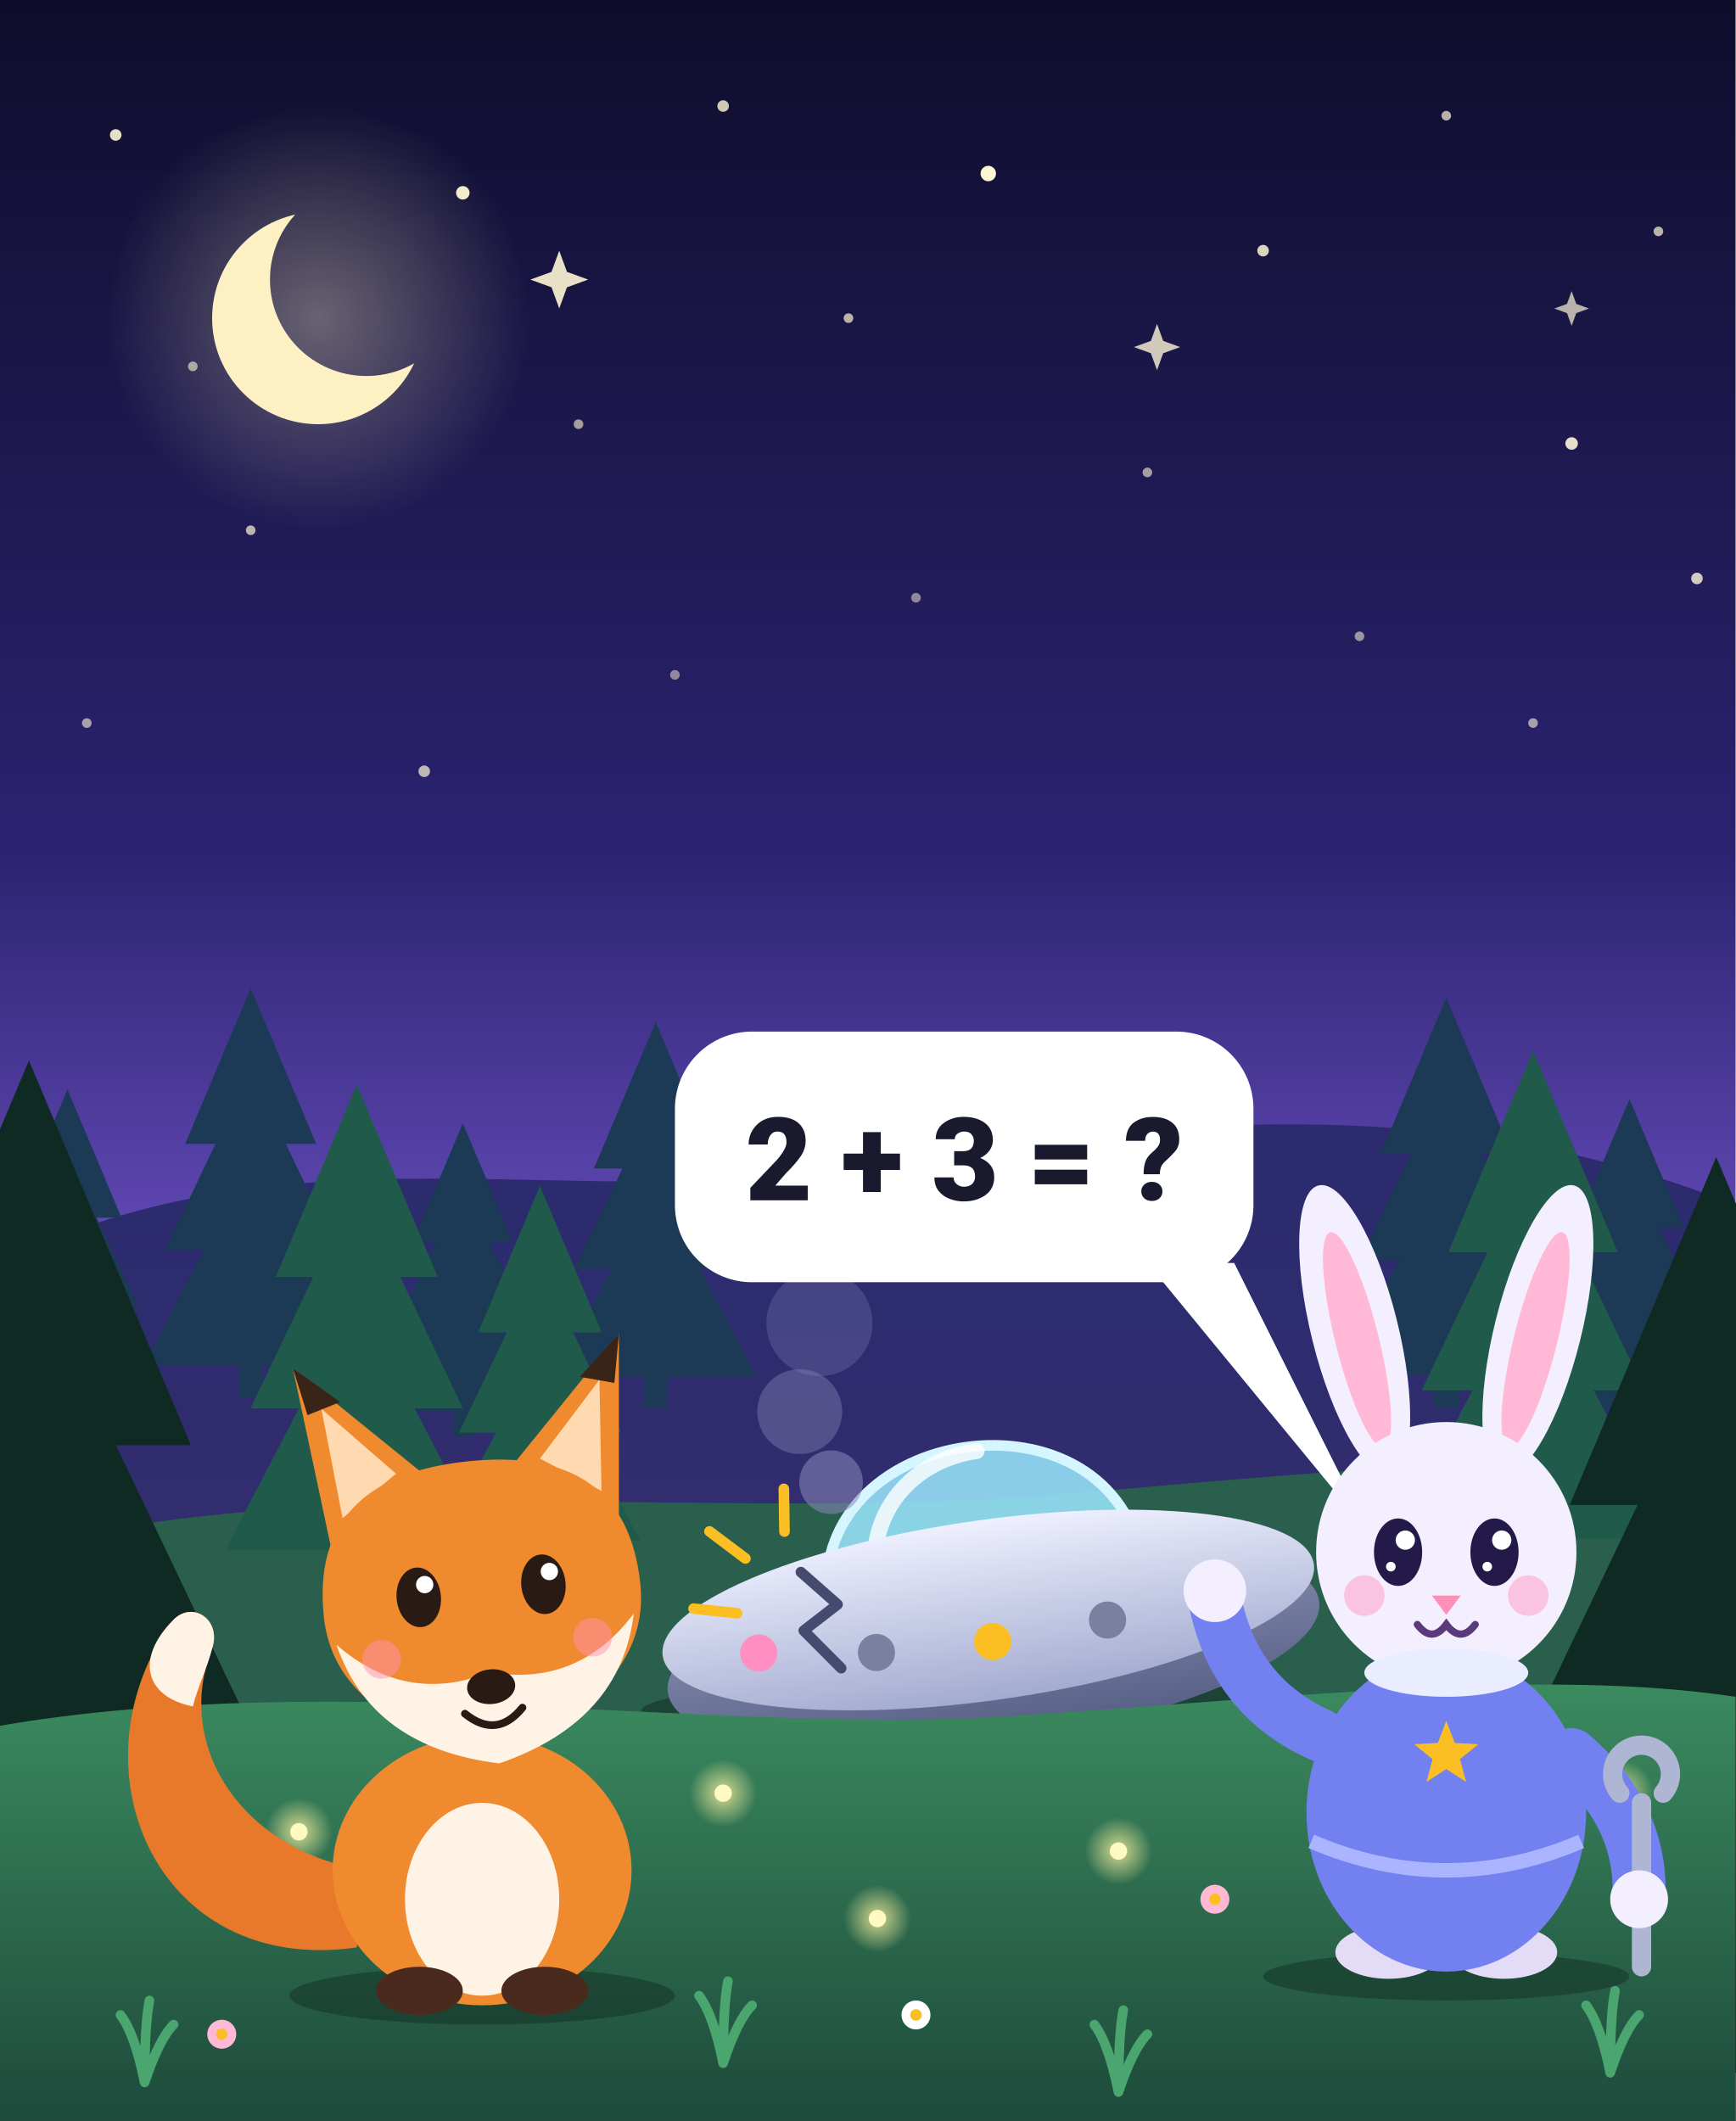
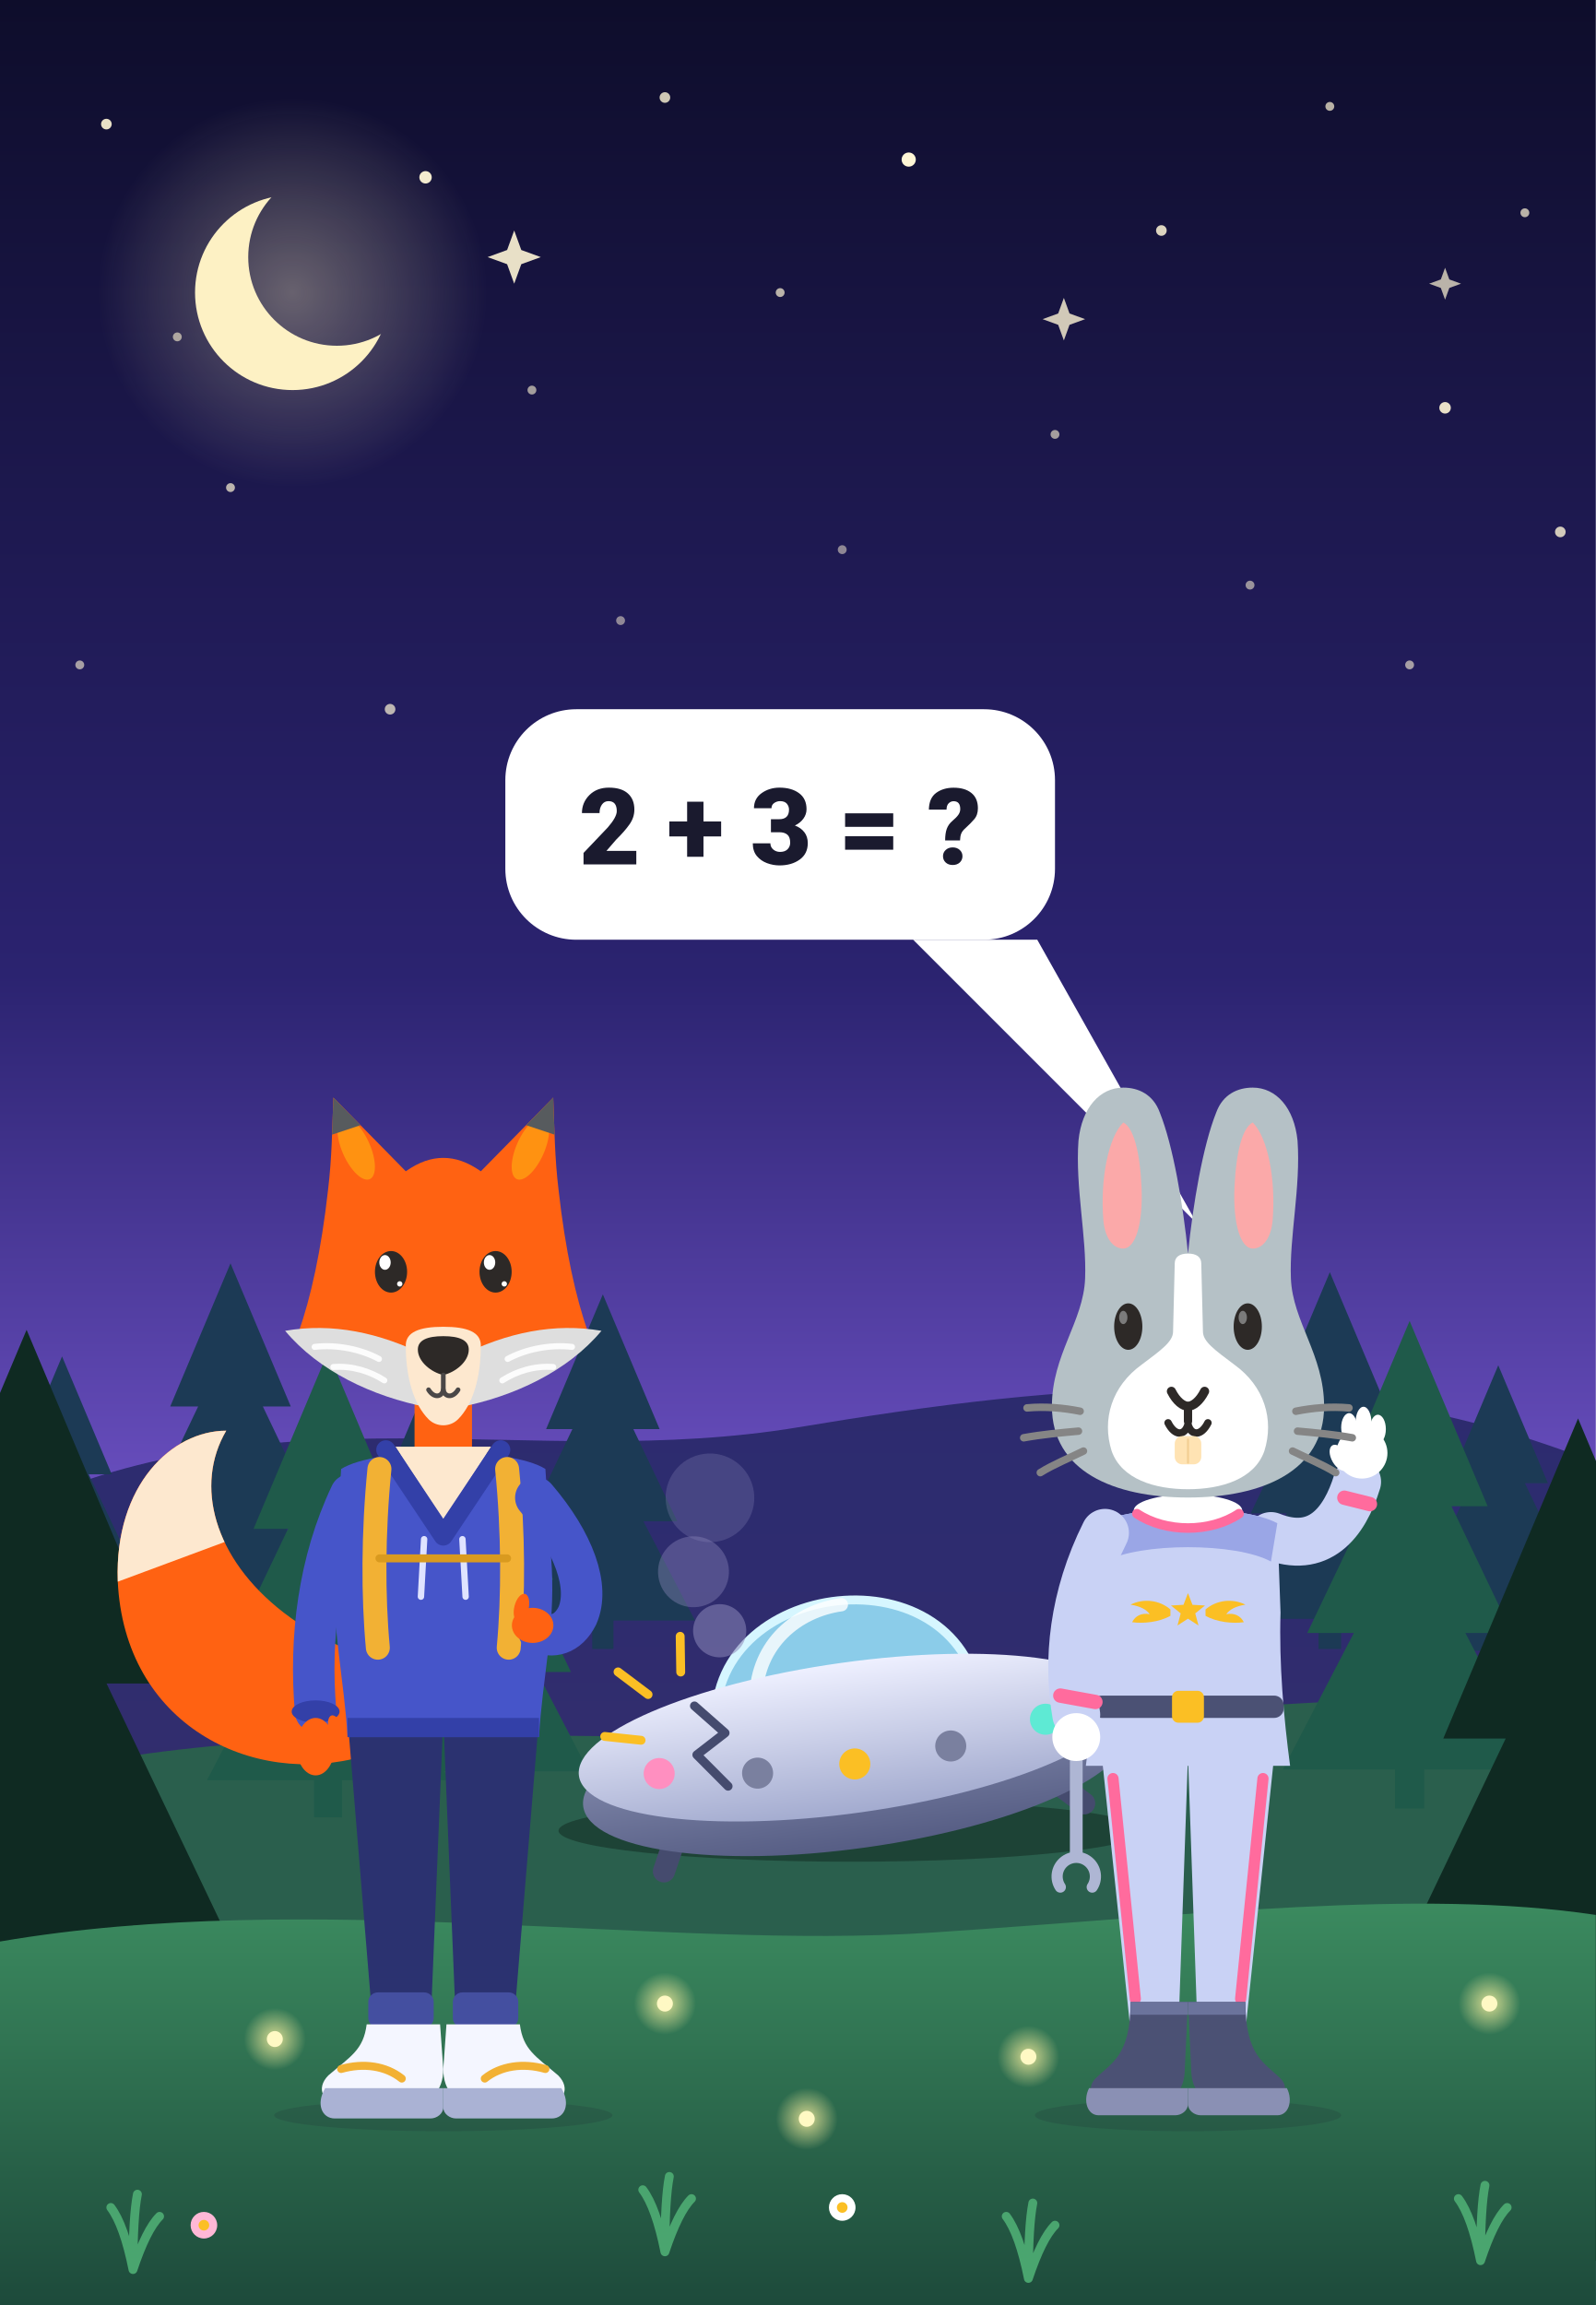
- <svg xmlns="http://www.w3.org/2000/svg" viewBox="0 0 360 440" role="img" aria-labelledby="t d">
+ <svg xmlns="http://www.w3.org/2000/svg" viewBox="0 0 360 520" role="img" aria-labelledby="t d">
  <defs>
-     <linearGradient id="sky" gradientUnits="userSpaceOnUse" x1="0" y1="0" x2="0" y2="320">
+     <linearGradient id="sky" gradientUnits="userSpaceOnUse" x1="0" y1="0" x2="0" y2="400">
      <stop offset="0" stop-color="#0e0d2b" />
      <stop offset=".55" stop-color="#2b2370" />
      <stop offset=".85" stop-color="#6a4fc0" />
      <stop offset="1" stop-color="#d0689c" />
    </linearGradient>
    <linearGradient id="meadow" gradientUnits="userSpaceOnUse" x1="0" y1="350" x2="0" y2="440">
      <stop offset="0" stop-color="#3b8a5f" />
      <stop offset="1" stop-color="#1d4a3b" />
    </linearGradient>
    <linearGradient id="hull" x1="0" y1="0" x2="0" y2="1">
      <stop offset="0" stop-color="#eef0ff" />
      <stop offset="1" stop-color="#a3abcf" />
    </linearGradient>
    <linearGradient id="hullLow" x1="0" y1="0" x2="0" y2="1">
      <stop offset="0" stop-color="#8f97b8" />
      <stop offset="1" stop-color="#565d84" />
    </linearGradient>
    <radialGradient id="moonGlow">
      <stop offset="0" stop-color="#fdf1c4" stop-opacity=".35" />
      <stop offset="1" stop-color="#fdf1c4" stop-opacity="0" />
    </radialGradient>
    <radialGradient id="glowYellow">
      <stop offset="0" stop-color="#fff3a0" stop-opacity=".8" />
      <stop offset="1" stop-color="#fff3a0" stop-opacity="0" />
    </radialGradient>
    <mask id="crescent">
-       <rect width="360" height="440" fill="#fff" />
+       <rect width="360" height="520" fill="#fff" />
      <circle cx="76" cy="58" r="20" fill="#000" />
    </mask>
    <path id="sparkle" d="M0-6 L1.6-1.6 L6 0 L1.6 1.6 L0 6 L-1.6 1.6 L-6 0 L-1.6-1.6Z" />
    <g id="pine">
      <rect x="-3" y="-10" width="6" height="10" />
      <path d="M0-100 L16-62 L-16-62Z M0-80 L21-36 L-21-36Z M0-58 L26-8 L-26-8Z" />
    </g>
  </defs>
-   <rect width="360" height="440" fill="url(#sky)" />
+   <rect width="360" height="520" fill="url(#sky)" />
  <g fill="#fff6d6">
    <circle cx="24" cy="28" r="1.2" opacity=".9" />
    <circle cx="52" cy="110" r="1" opacity=".7" />
    <circle cx="96" cy="40" r="1.4" opacity=".95" />
    <circle cx="120" cy="88" r="1" opacity=".6" />
    <circle cx="150" cy="22" r="1.2" opacity=".8" />
    <circle cx="176" cy="66" r="1" opacity=".7" />
    <circle cx="205" cy="36" r="1.6" />
    <circle cx="238" cy="98" r="1" opacity=".6" />
    <circle cx="262" cy="52" r="1.2" opacity=".85" />
    <circle cx="300" cy="24" r="1" opacity=".7" />
    <circle cx="326" cy="92" r="1.3" opacity=".9" />
    <circle cx="344" cy="48" r="1" opacity=".7" />
    <circle cx="18" cy="150" r="1" opacity=".6" />
    <circle cx="88" cy="160" r="1.2" opacity=".7" />
    <circle cx="140" cy="140" r="1" opacity=".5" />
    <circle cx="318" cy="150" r="1" opacity=".6" />
    <circle cx="352" cy="120" r="1.2" opacity=".8" />
    <circle cx="40" cy="76" r="1" opacity=".6" />
    <circle cx="190" cy="124" r="1" opacity=".5" />
    <circle cx="282" cy="132" r="1" opacity=".55" />
    <use href="#sparkle" transform="translate(116 58)" opacity=".9" />
    <use href="#sparkle" transform="translate(240 72) scale(.8)" opacity=".8" />
    <use href="#sparkle" transform="translate(326 64) scale(.6)" opacity=".7" />
  </g>
  <circle cx="66" cy="66" r="44" fill="url(#moonGlow)" />
  <circle cx="66" cy="66" r="22" fill="#fdf1c4" mask="url(#crescent)" />
-   <path d="M0 262 C60 232 120 252 180 242 S300 226 360 250 L360 440 L0 440Z" fill="#2a2a6b" opacity=".95" />
-   <g fill="#1c3a55">
-     <use href="#pine" transform="translate(14 296) scale(.7)" />
-     <use href="#pine" transform="translate(52 290) scale(.85)" />
-     <use href="#pine" transform="translate(96 298) scale(.65)" />
-     <use href="#pine" transform="translate(136 292) scale(.8)" />
-     <use href="#pine" transform="translate(300 292) scale(.85)" />
-     <use href="#pine" transform="translate(338 298) scale(.7)" />
+   <g id="landscape" transform="translate(0 80)">
+     <path d="M0 262 C60 232 120 252 180 242 S300 226 360 250 L360 440 L0 440Z" fill="#2a2a6b" opacity=".95" />
+     <g fill="#1c3a55">
+       <use href="#pine" transform="translate(14 296) scale(.7)" />
+       <use href="#pine" transform="translate(52 290) scale(.85)" />
+       <use href="#pine" transform="translate(96 298) scale(.65)" />
+       <use href="#pine" transform="translate(136 292) scale(.8)" />
+       <use href="#pine" transform="translate(300 292) scale(.85)" />
+       <use href="#pine" transform="translate(338 298) scale(.7)" />
+     </g>
+     <path d="M0 322 C70 304 150 316 220 310 S330 300 360 308 L360 440 L0 440Z" fill="#2a5f4d" />
+     <g fill="#1f5a4a">
+       <use href="#pine" transform="translate(74 330) scale(1.05)" />
+       <use href="#pine" transform="translate(112 326) scale(.8)" />
+       <use href="#pine" transform="translate(318 328) scale(1.1)" />
+     </g>
+     <g fill="#0f2a22">
+       <use href="#pine" transform="translate(6 430) scale(2.1)" />
+       <use href="#pine" transform="translate(356 430) scale(1.9)" />
+     </g>
+     <ellipse cx="192" cy="333" rx="66" ry="7" fill="#0b1a14" opacity=".4" />
+     <g transform="translate(192 312) rotate(-8) scale(1.0)">
+       <g stroke="#454b6e" stroke-width="5" stroke-linecap="round">
+         <path d="M-40 12 L-46 24" />
+         <path d="M40 12 L50 22" />
+       </g>
+       <ellipse cx="0" cy="7" rx="62" ry="18" fill="url(#hullLow)" />
+       <path d="M-30-4 C-30-40 30-40 30-4Z" fill="#9be7ff" fill-opacity=".85" stroke="#d6f6ff" stroke-width="2" />
+       <path d="M-20-12 C-18-24 -8-30 2-30" fill="none" stroke="#fff" stroke-width="3" stroke-linecap="round" opacity=".8" />
+       <ellipse cx="0" cy="0" rx="62" ry="17" fill="url(#hull)" />
+       <circle cx="-44" cy="2" r="3.5" fill="#ff8fc0" />
+       <circle cx="-22" cy="5" r="3.5" fill="#7a809f" />
+       <circle cx="0" cy="6" r="3.5" fill="#fbbf24" />
+       <circle cx="22" cy="5" r="3.5" fill="#7a809f" />
+       <circle cx="44" cy="2" r="3.5" fill="#5eead4" />
+       <path d="M-34-12 L-28-5 L-35-1 L-29 7" fill="none" stroke="#454b6e" stroke-width="2" stroke-linecap="round" stroke-linejoin="round" />
+       <g stroke="#fbbf24" stroke-width="2" stroke-linecap="round">
+         <path d="M-44-16 L-50-22" />
+         <path d="M-47-6 L-55-8" />
+         <path d="M-36-20 L-35-28" />
+       </g>
+       <g fill="#8a86b8">
+         <circle cx="-26" cy="-28" r="6" opacity=".55" />
+         <circle cx="-30" cy="-42" r="8" opacity=".4" />
+         <circle cx="-24" cy="-58" r="10" opacity=".28" />
+       </g>
+     </g>
+     <path d="M0 358 C70 346 150 360 210 356 S320 346 360 352 L360 440 L0 440Z" fill="url(#meadow)" />
+     <g stroke="#4aa56f" stroke-width="2" stroke-linecap="round" fill="none">
+       <path d="M30 432 q-2-10-5-14 M30 432 q0-12 1-17 M30 432 q3-9 6-12" />
+       <path d="M150 428 q-2-10-5-14 M150 428 q0-12 1-17 M150 428 q3-9 6-12" />
+       <path d="M232 434 q-2-10-5-14 M232 434 q0-12 1-17 M232 434 q3-9 6-12" />
+       <path d="M334 430 q-2-10-5-14 M334 430 q0-12 1-17 M334 430 q3-9 6-12" />
+     </g>
+     <g>
+       <circle cx="190" cy="418" r="3" fill="#fff" />
+       <circle cx="190" cy="418" r="1.2" fill="#fbbf24" />
+       <circle cx="252" cy="394" r="3" fill="#ffb8d6" />
+       <circle cx="252" cy="394" r="1.2" fill="#fbbf24" />
+       <circle cx="46" cy="422" r="3" fill="#ffb8d6" />
+       <circle cx="46" cy="422" r="1.2" fill="#fbbf24" />
+     </g>
+     <g>
+       <circle cx="150" cy="372" r="7" fill="url(#glowYellow)" />
+       <circle cx="150" cy="372" r="1.8" fill="#fff9c4" />
+       <circle cx="232" cy="384" r="7" fill="url(#glowYellow)" />
+       <circle cx="232" cy="384" r="1.8" fill="#fff9c4" />
+       <circle cx="182" cy="398" r="7" fill="url(#glowYellow)" />
+       <circle cx="182" cy="398" r="1.8" fill="#fff9c4" />
+       <circle cx="62" cy="380" r="7" fill="url(#glowYellow)" />
+       <circle cx="62" cy="380" r="1.8" fill="#fff9c4" />
+       <circle cx="336" cy="372" r="7" fill="url(#glowYellow)" />
+       <circle cx="336" cy="372" r="1.8" fill="#fff9c4" />
+     </g>
  </g>
-   <path d="M0 322 C70 304 150 316 220 310 S330 300 360 308 L360 440 L0 440Z" fill="#2a5f4d" />
-   <g fill="#1f5a4a">
-     <use href="#pine" transform="translate(74 330) scale(1.05)" />
-     <use href="#pine" transform="translate(112 326) scale(.8)" />
-     <use href="#pine" transform="translate(318 328) scale(1.1)" />
+   <path d="M206 212 L270 276 L234 212Z" fill="#fff" />
+   <rect x="114" y="160" width="124" height="52" rx="16" fill="#fff" />
+   <text x="176" y="195" text-anchor="middle" font-family="-apple-system,BlinkMacSystemFont,'Segoe UI',Roboto,Arial,sans-serif" font-size="24" font-weight="800" fill="#1a1a2e">2 + 3 = ?</text>
+   <g id="fox" transform="translate(13.6 209) scale(.36)">
+     <defs>
+       <path id="foxf-tail-shape" d="M190 520 C120 540 40 500 36 410 C34 350 70 316 104 316 C84 350 96 396 140 430 C166 450 188 456 204 462Z" />
+       <clipPath id="foxf-tail-clip">
+         <use href="#foxf-tail-shape" />
+       </clipPath>
+       <g id="foxf-shoe">
+         <path d="M192 688 H238 L240 716 C240 730 232 738 218 738 H178 C164 738 160 728 168 720 C182 708 190 704 192 688Z" fill="#f4f6ff" />
+         <path d="M166 728 H240 V740 C240 744 236 747 232 747 H172 C164 747 160 738 166 728Z" fill="#aab2d4" />
+         <path d="M176 716 C190 712 204 714 214 722" fill="none" stroke="#f2b134" stroke-width="5" stroke-linecap="round" />
+       </g>
+     </defs>
+     <ellipse id="foxf-shadow" cx="240" cy="745" rx="106" ry="10" fill="#1a1a2e" opacity=".16" />
+     <g id="foxf-tail">
+       <use href="#foxf-tail-shape" fill="#ff6212" />
+       <path d="M0 300 H140 V372 L0 424Z" fill="#fde8cf" clip-path="url(#foxf-tail-clip)" />
+     </g>
+     <g id="foxf-legs">
+       <path d="M180 496 H240 L232 690 H196Z" fill="#2b3270" />
+       <path d="M300 496 H240 L248 690 H284Z" fill="#2b3270" />
+       <rect x="193" y="668" width="41" height="22" rx="6" fill="#444fa0" />
+       <rect x="246" y="668" width="41" height="22" rx="6" fill="#444fa0" />
+       <use href="#foxf-shoe" />
+       <use href="#foxf-shoe" transform="translate(480 0) scale(-1 1)" />
+     </g>
+     <g id="foxf-arm-l">
+       <path d="M182 356 C162 398 156 446 160 492" fill="none" stroke="#4655c9" stroke-width="26" stroke-linecap="round" />
+       <ellipse cx="160" cy="492" rx="15" ry="7" fill="#3340a8" />
+       <ellipse cx="160" cy="514" rx="12" ry="18" fill="#ff6212" />
+       <ellipse cx="173" cy="504" rx="4.5" ry="10" fill="#ff6212" transform="rotate(-18 173 504)" />
+     </g>
+     <g id="foxf-torso">
+       <path d="M222 296 H258 V346 H222Z" fill="#ff6212" />
+       <path d="M176 340 C198 326 282 326 304 340 L308 402 C310 440 302 472 300 508 L180 508 C178 472 170 440 172 402Z" fill="#4655c9" />
+       <path d="M180 496 H300 V508 H180Z" fill="#3340a8" />
+       <path d="M210 326 L270 326 L240 372Z" fill="#fde8cf" />
+       <path d="M204 328 L240 382 L276 328" fill="none" stroke="#3340a8" stroke-width="12" stroke-linejoin="round" stroke-linecap="round" />
+       <g fill="none" stroke="#dfe3ff" stroke-width="4" stroke-linecap="round">
+         <path d="M228 384 L226 420" />
+         <path d="M252 384 L254 420" />
+       </g>
+       <g fill="none" stroke="#f2b134" stroke-width="15" stroke-linecap="round">
+         <path d="M200 340 C196 380 196 420 199 452" />
+         <path d="M280 340 C284 380 284 420 281 452" />
+       </g>
+       <path d="M200 396 H280" fill="none" stroke="#d99a1f" stroke-width="5" stroke-linecap="round" />
+     </g>
+     <g id="foxf-arm-r">
+       <path d="M298 358 C322 386 332 414 324 432 C318 444 308 446 300 442" fill="none" stroke="#4655c9" stroke-width="26" stroke-linecap="round" stroke-linejoin="round" />
+       <ellipse cx="296" cy="438" rx="13" ry="11" fill="#ff6212" />
+       <ellipse cx="289" cy="427" rx="4.5" ry="9" fill="#ff6212" transform="rotate(14 289 427)" />
+     </g>
+     <g id="foxf-head" transform="translate(132.5 98) scale(.42)">
+       <defs>
+         <path id="foxf-head-shape" d="M92 22 C90 70 90 110 84 160 C74 250 58 322 40 372 C84 398 134 424 192 436 L256 446 L320 436 C378 424 428 398 472 372 C454 322 438 250 428 160 C422 110 422 70 420 22 L312 132 C292 118 274 112 256 112 C238 112 220 118 200 132Z" />
+         <clipPath id="foxf-clip">
+           <use href="#foxf-head-shape" />
+         </clipPath>
+       </defs>
+       <g id="foxf-head">
+         <use href="#foxf-head-shape" fill="#ff6212" />
+         <g id="foxf-ear-inner" fill="#ff9211">
+           <ellipse cx="126" cy="98" rx="21" ry="50" transform="rotate(-24 126 98)" />
+           <ellipse cx="386" cy="98" rx="21" ry="50" transform="rotate(24 386 98)" />
+         </g>
+         <g id="foxf-ear-tips" clip-path="url(#foxf-clip)" fill="#575b5e">
+           <path d="M40 0 H200 L166 52 L70 84Z" />
+           <path d="M472 0 H312 L346 52 L442 84Z" />
+         </g>
+       </g>
+       <g id="foxf-cheeks">
+         <path d="M20 370 C90 358 160 372 232 408 L232 484 C150 468 70 430 20 370Z" fill="#dedede" />
+         <path d="M492 370 C422 358 352 372 280 408 L280 484 C362 468 442 430 492 370Z" fill="#dedede" />
+         <g fill="none" stroke="#fff" stroke-width="9" stroke-linecap="round" opacity=".9">
+           <path d="M64 394 C98 390 134 398 160 412" />
+           <path d="M92 424 C120 422 146 430 168 444" />
+           <path d="M448 394 C414 390 378 398 352 412" />
+           <path d="M420 424 C392 422 366 430 344 444" />
+         </g>
+       </g>
+       <path id="foxf-muzzle" d="M200 392 C200 440 212 480 234 502 C246 514 266 514 278 502 C300 480 312 440 312 392 C312 372 292 364 256 364 C220 364 200 372 200 392Z" fill="#fde8cf" />
+       <g id="foxf-eyes" fill="#2d2927">
+         <ellipse cx="178" cy="282" rx="24" ry="31" />
+         <ellipse cx="334" cy="282" rx="24" ry="31" />
+         <g fill="#fff">
+           <ellipse cx="169" cy="268" rx="8.5" ry="11" />
+           <circle cx="191" cy="300" r="4" />
+           <ellipse cx="325" cy="268" rx="8.5" ry="11" />
+           <circle cx="347" cy="300" r="4" />
+         </g>
+       </g>
+       <path id="foxf-nose" d="M218 398 C218 384 232 378 256 378 C280 378 294 384 294 398 C294 416 274 432 256 436 C238 432 218 416 218 398Z" fill="#2d2927" />
+       <g id="foxf-mouth" fill="none" stroke="#4a4747" stroke-width="7" stroke-linecap="round" stroke-linejoin="round">
+         <path d="M256 436 L256 458" />
+         <path d="M234 458 C242 471 254 469 256 458 C258 469 270 471 278 458" />
+       </g>
+     </g>
  </g>
-   <g fill="#0f2a22">
-     <use href="#pine" transform="translate(6 430) scale(2.1)" />
-     <use href="#pine" transform="translate(356 430) scale(1.9)" />
-   </g>
-   <ellipse cx="205" cy="355" rx="72" ry="7" fill="#0b1a14" opacity=".4" />
-   <g transform="translate(205 334) rotate(-8) scale(1.1)">
-     <g stroke="#454b6e" stroke-width="5" stroke-linecap="round">
-       <path d="M-40 12 L-46 24" />
-       <path d="M40 12 L50 22" />
-     </g>
-     <ellipse cx="0" cy="7" rx="62" ry="18" fill="url(#hullLow)" />
-     <path d="M-30-4 C-30-40 30-40 30-4Z" fill="#9be7ff" fill-opacity=".85" stroke="#d6f6ff" stroke-width="2" />
-     <path d="M-20-12 C-18-24 -8-30 2-30" fill="none" stroke="#fff" stroke-width="3" stroke-linecap="round" opacity=".8" />
-     <ellipse cx="0" cy="0" rx="62" ry="17" fill="url(#hull)" />
-     <circle cx="-44" cy="2" r="3.5" fill="#ff8fc0" />
-     <circle cx="-22" cy="5" r="3.5" fill="#7a809f" />
-     <circle cx="0" cy="6" r="3.5" fill="#fbbf24" />
-     <circle cx="22" cy="5" r="3.5" fill="#7a809f" />
-     <circle cx="44" cy="2" r="3.5" fill="#5eead4" />
-     <path d="M-34-12 L-28-5 L-35-1 L-29 7" fill="none" stroke="#454b6e" stroke-width="2" stroke-linecap="round" stroke-linejoin="round" />
-     <g stroke="#fbbf24" stroke-width="2" stroke-linecap="round">
-       <path d="M-44-16 L-50-22" />
-       <path d="M-47-6 L-55-8" />
-       <path d="M-36-20 L-35-28" />
-     </g>
-     <g fill="#8a86b8">
-       <circle cx="-26" cy="-28" r="6" opacity=".55" />
-       <circle cx="-30" cy="-42" r="8" opacity=".4" />
-       <circle cx="-24" cy="-58" r="10" opacity=".28" />
-     </g>
-   </g>
-   <path d="M0 358 C70 346 150 360 210 356 S320 346 360 352 L360 440 L0 440Z" fill="url(#meadow)" />
-   <g stroke="#4aa56f" stroke-width="2" stroke-linecap="round" fill="none">
-     <path d="M30 432 q-2-10-5-14 M30 432 q0-12 1-17 M30 432 q3-9 6-12" />
-     <path d="M150 428 q-2-10-5-14 M150 428 q0-12 1-17 M150 428 q3-9 6-12" />
-     <path d="M232 434 q-2-10-5-14 M232 434 q0-12 1-17 M232 434 q3-9 6-12" />
-     <path d="M334 430 q-2-10-5-14 M334 430 q0-12 1-17 M334 430 q3-9 6-12" />
-   </g>
-   <g>
-     <circle cx="190" cy="418" r="3" fill="#fff" />
-     <circle cx="190" cy="418" r="1.2" fill="#fbbf24" />
-     <circle cx="252" cy="394" r="3" fill="#ffb8d6" />
-     <circle cx="252" cy="394" r="1.2" fill="#fbbf24" />
-     <circle cx="46" cy="422" r="3" fill="#ffb8d6" />
-     <circle cx="46" cy="422" r="1.2" fill="#fbbf24" />
-   </g>
-   <g>
-     <circle cx="150" cy="372" r="7" fill="url(#glowYellow)" />
-     <circle cx="150" cy="372" r="1.8" fill="#fff9c4" />
-     <circle cx="232" cy="384" r="7" fill="url(#glowYellow)" />
-     <circle cx="232" cy="384" r="1.8" fill="#fff9c4" />
-     <circle cx="182" cy="398" r="7" fill="url(#glowYellow)" />
-     <circle cx="182" cy="398" r="1.8" fill="#fff9c4" />
-     <circle cx="62" cy="380" r="7" fill="url(#glowYellow)" />
-     <circle cx="62" cy="380" r="1.8" fill="#fff9c4" />
-     <circle cx="336" cy="372" r="7" fill="url(#glowYellow)" />
-     <circle cx="336" cy="372" r="1.8" fill="#fff9c4" />
-   </g>
-   <path d="M238 262 L284 318 L256 262Z" fill="#fff" />
-   <rect x="140" y="214" width="120" height="52" rx="16" fill="#fff" />
-   <text x="200" y="249" text-anchor="middle" font-family="-apple-system,BlinkMacSystemFont,'Segoe UI',Roboto,Arial,sans-serif" font-size="24" font-weight="800" fill="#1a1a2e">2 + 3 = ?</text>
-   <g transform="translate(100 0)">
-     <ellipse cx="0" cy="414" rx="40" ry="6" fill="#0b1a14" opacity=".35" />
-     <path d="M-26 404 C-68 410 -86 366 -64 336 C-60 332 -54 336 -56 342 C-64 362 -50 384 -24 388Z" fill="#e8782a" />
-     <path d="M-64 336 C-60 332 -54 336 -56 342 C-57 346 -59 350 -60 354 C-70 352 -72 344 -64 336Z" fill="#fff3e6" />
-     <ellipse cx="0" cy="388" rx="31" ry="28" fill="#f08a2e" />
-     <ellipse cx="0" cy="394" rx="16" ry="20" fill="#fff3e6" />
-     <ellipse cx="-13" cy="413" rx="9" ry="5" fill="#4a2a1c" />
-     <ellipse cx="13" cy="413" rx="9" ry="5" fill="#4a2a1c" />
-     <g transform="rotate(-6 0 332)">
-       <path d="M-30 318 L-34 280 L-10 304Z" fill="#f08a2e" />
-       <path d="M-27 312 L-29 289 L-15 304Z" fill="#ffd9b0" />
-       <path d="M-34 280 L-32 290 L-25 288Z" fill="#3a2418" />
-       <path d="M30 318 L34 280 L10 304Z" fill="#f08a2e" />
-       <path d="M27 312 L29 289 L15 304Z" fill="#ffd9b0" />
-       <path d="M34 280 L32 290 L25 288Z" fill="#3a2418" />
-       <path d="M-33 332 Q-33 303 0 303 Q33 303 33 332 Q33 354 0 364 Q-33 354 -33 332Z" fill="#f08a2e" />
-       <path d="M-31 338 Q-18 352 0 347 Q18 352 31 338 Q26 360 0 366 Q-26 360 -31 338Z" fill="#fff3e6" />
-       <ellipse cx="-13" cy="330" rx="4.6" ry="6.2" fill="#2a1a14" />
-       <ellipse cx="13" cy="330" rx="4.6" ry="6.2" fill="#2a1a14" />
-       <circle cx="-11.5" cy="327.5" r="1.8" fill="#fff" />
-       <circle cx="14.5" cy="327.5" r="1.8" fill="#fff" />
-       <circle cx="-22" cy="342" r="4" fill="#ff8fb0" opacity=".5" />
-       <circle cx="22" cy="342" r="4" fill="#ff8fb0" opacity=".5" />
-       <ellipse cx="0" cy="350" rx="5" ry="3.6" fill="#2a1a14" />
-       <path d="M-6 355 Q0 361 6 355" fill="none" stroke="#2a1a14" stroke-width="1.6" stroke-linecap="round" />
-     </g>
-   </g>
-   <g transform="translate(300 0)">
-     <ellipse cx="0" cy="410" rx="38" ry="5" fill="#0b1a14" opacity=".35" />
-     <ellipse cx="-12" cy="405" rx="11" ry="5.5" fill="#e4dbf7" />
-     <ellipse cx="12" cy="405" rx="11" ry="5.5" fill="#e4dbf7" />
-     <ellipse cx="0" cy="376" rx="29" ry="33" fill="#7280f0" />
-     <path d="M-28 382 Q0 394 28 382" fill="none" stroke="#aab4ff" stroke-width="3" />
-     <path d="M0 357 L1.76 361.57 L6.66 361.84 L2.85 364.93 L4.11 369.66 L0 367 L-4.11 369.66 L-2.85 364.93 L-6.66 361.84 L-1.76 361.57Z" fill="#fbbf24" />
-     <path d="M-26 360 Q-44 352 -48 332" fill="none" stroke="#7280f0" stroke-width="11" stroke-linecap="round" />
-     <circle cx="-48" cy="330" r="6.5" fill="#f4efff" />
-     <path d="M26 364 Q40 376 40 392" fill="none" stroke="#7280f0" stroke-width="11" stroke-linecap="round" />
-     <path d="M36 372 A6 6 0 1 1 45 372" fill="none" stroke="#aeb6d4" stroke-width="4" stroke-linecap="round" />
-     <path d="M40.5 374 L40.5 408" stroke="#aeb6d4" stroke-width="4" stroke-linecap="round" />
-     <circle cx="40" cy="394" r="6" fill="#f4efff" />
-     <g transform="rotate(-14 -19 276)">
-       <ellipse cx="-19" cy="276" rx="9" ry="31" fill="#f4efff" />
-       <ellipse cx="-19" cy="278" rx="4.5" ry="23" fill="#ffb8d6" />
-     </g>
-     <g transform="rotate(14 19 276)">
-       <ellipse cx="19" cy="276" rx="9" ry="31" fill="#f4efff" />
-       <ellipse cx="19" cy="278" rx="4.5" ry="23" fill="#ffb8d6" />
-     </g>
-     <circle cx="0" cy="322" r="27" fill="#f4efff" />
-     <ellipse cx="0" cy="347" rx="17" ry="5" fill="#e9edff" />
-     <ellipse cx="-10" cy="322" rx="5" ry="7" fill="#231a4a" />
-     <ellipse cx="10" cy="322" rx="5" ry="7" fill="#231a4a" />
-     <circle cx="-8.5" cy="319.5" r="2" fill="#fff" />
-     <circle cx="11.5" cy="319.5" r="2" fill="#fff" />
-     <circle cx="-11.5" cy="325" r="1" fill="#fff" />
-     <circle cx="8.5" cy="325" r="1" fill="#fff" />
-     <circle cx="-17" cy="331" r="4.2" fill="#ff9ec4" opacity=".55" />
-     <circle cx="17" cy="331" r="4.2" fill="#ff9ec4" opacity=".55" />
-     <path d="M-3 331 L3 331 L0 335Z" fill="#ff8fb7" />
-     <path d="M-6 337 Q-3 341 0 337 Q3 341 6 337" fill="none" stroke="#5a3a7a" stroke-width="1.5" stroke-linecap="round" />
+   <g id="rabbit" transform="translate(181.6 209) scale(.36)">
+     <defs>
+       <g id="rbf-boot">
+         <path d="M204 674 H240 L238 716 C238 728 232 736 222 736 H190 C180 736 176 728 182 722 C192 712 204 708 204 674Z" fill="#4b5174" />
+         <path d="M178 728 H240 V738 C240 742 236 745 232 745 H184 C177 745 174 736 178 728Z" fill="#8a90b4" />
+         <rect x="204" y="674" width="36" height="8" fill="#6b739c" />
+       </g>
+     </defs>
+     <ellipse id="rbf-shadow" cx="240" cy="745" rx="96" ry="10" fill="#1a1a2e" opacity=".16" />
+     <g id="rbf-legs">
+       <path d="M186 520 H240 L234 692 H204Z" fill="#c9d2f5" />
+       <path d="M294 520 H240 L246 692 H276Z" fill="#c9d2f5" />
+       <g fill="none" stroke="#ff6b9d" stroke-width="7" stroke-linecap="round">
+         <path d="M193 534 L207 672" />
+         <path d="M287 534 L273 672" />
+       </g>
+       <use href="#rbf-boot" />
+       <use href="#rbf-boot" transform="translate(480 0) scale(-1 1)" />
+     </g>
+     <g id="rbf-arm-wave">
+       <path d="M292 382 C322 394 338 374 346 348" fill="none" stroke="#c9d2f5" stroke-width="30" stroke-linecap="round" />
+       <path d="M338 358 L354 362" stroke="#ff6b9d" stroke-width="9" stroke-linecap="round" />
+       <circle cx="349" cy="330" r="16" fill="#fff" />
+       <g fill="#fff">
+         <ellipse cx="341" cy="314" rx="5" ry="9" />
+         <ellipse cx="350" cy="311" rx="5" ry="10" />
+         <ellipse cx="359" cy="315" rx="5" ry="9" />
+         <ellipse cx="335" cy="333" rx="5" ry="9" transform="rotate(-30 335 333)" />
+       </g>
+     </g>
+     <g id="rbf-torso">
+       <path d="M184 374 C206 362 274 362 296 374 L298 430 C297 462 300 496 304 526 L176 526 C180 496 183 462 182 430Z" fill="#c9d2f5" />
+       <path d="M184 374 C206 362 274 362 296 374 L292 398 C270 386 210 386 188 398Z" fill="#9aa6e6" />
+       <g id="rbf-pilot-badge" transform="translate(240 428)" fill="#fbbf24">
+         <path d="M-11 0 C-18 -6 -28 -7 -36 -3 C-30 -2 -26 0 -24 3 C-29 2 -33 4 -35 8 C-28 9 -18 8 -11 4Z" />
+         <path d="M11 0 C18 -6 28 -7 36 -3 C30 -2 26 0 24 3 C29 2 33 4 35 8 C28 9 18 8 11 4Z" />
+         <path transform="translate(0 1) scale(1.6)" d="M0 -7 L1.76 -2.43 L6.66 -2.16 L2.85 .93 L4.11 5.66 L0 3 L-4.11 5.66 L-2.85 .93 L-6.66 -2.16 L-1.76 -2.43Z" />
+       </g>
+       <rect x="180" y="482" width="120" height="14" rx="6" fill="#4b5174" />
+       <rect x="230" y="479" width="20" height="20" rx="4" fill="#fbbf24" />
+       <ellipse cx="240" cy="366" rx="34" ry="10" fill="#fff" />
+       <path d="M208 368 C226 380 254 380 272 368" fill="none" stroke="#ff6b9d" stroke-width="6" stroke-linecap="round" />
+     </g>
+     <g id="rbf-arm-wrench">
+       <rect x="166" y="500" width="8" height="86" rx="4" fill="#aeb6d4" />
+       <path d="M160 602 A12 12 0 1 1 180 602" fill="none" stroke="#aeb6d4" stroke-width="7" stroke-linecap="round" />
+       <path d="M188 380 C168 420 164 460 170 494" fill="none" stroke="#c9d2f5" stroke-width="30" stroke-linecap="round" />
+       <path d="M160 482 L182 486" stroke="#ff6b9d" stroke-width="9" stroke-linecap="round" />
+       <circle cx="170" cy="508" r="15" fill="#fff" />
+     </g>
+     <g id="rbf-head" transform="translate(106.9 95.8) scale(.52)">
+       <path id="rbf-head" fill="#b5c1c6" d="M256 210 C250 150 238 80 222 40 C214 18 196 10 178 10 C150 10 128 34 124 74 C120 130 134 190 132 240 C130 292 92 332 92 394 C92 472 166 504 256 504 C346 504 420 472 420 394 C420 332 382 292 380 240 C378 190 392 130 388 74 C384 34 362 10 334 10 C316 10 298 18 290 40 C274 80 262 150 256 210Z" />
+       <g id="rbf-ear-inner" fill="#fba9a9">
+         <path d="M178 52 C160 70 150 120 154 170 C156 192 166 204 178 204 C192 204 202 176 200 130 C198 86 190 58 178 52Z" />
+         <path d="M334 52 C352 70 362 120 358 170 C356 192 346 204 334 204 C320 204 310 176 312 130 C314 86 322 58 334 52Z" />
+       </g>
+       <path id="rbf-blaze" fill="#fff" d="M240 222 C240 214 246 210 256 210 C266 210 272 214 272 222 L274 304 C274 316 288 326 312 344 C348 370 360 410 348 448 C336 482 296 494 256 494 C216 494 176 482 164 448 C152 410 164 370 200 344 C224 326 238 316 238 304Z" />
+       <g id="rbf-eyes" fill="#2d2927">
+         <ellipse cx="184" cy="298" rx="17" ry="28" />
+         <ellipse cx="328" cy="298" rx="17" ry="28" />
+         <g fill="#7b7b7b">
+           <ellipse cx="178" cy="287" rx="5" ry="8" />
+           <ellipse cx="322" cy="287" rx="5" ry="8" />
+         </g>
+       </g>
+       <g id="rbf-whiskers" fill="none" stroke="#858585" stroke-width="9" stroke-linecap="round">
+         <path d="M126 400 C106 396 84 394 62 396" />
+         <path d="M124 424 C102 426 80 428 58 432" />
+         <path d="M130 448 C114 456 94 464 78 474" />
+         <path d="M386 400 C406 396 428 394 450 396" />
+         <path d="M388 424 C410 426 432 428 454 432" />
+         <path d="M382 448 C398 456 418 464 434 474" />
+       </g>
+       <g id="rbf-mouth">
+         <path d="M236 376 C242 388 250 394 256 394 C262 394 270 388 276 376" fill="none" stroke="#2d2927" stroke-width="11" stroke-linecap="round" />
+         <path d="M256 394 L256 412" stroke="#2d2927" stroke-width="10" stroke-linecap="round" />
+         <path d="M232 414 C240 430 252 430 256 416 C260 430 272 430 280 414" fill="none" stroke="#2d2927" stroke-width="9" stroke-linecap="round" stroke-linejoin="round" />
+         <rect x="240" y="430" width="32" height="34" rx="9" fill="#ffe3b3" />
+         <path d="M256 434 V462" stroke="#f3cf93" stroke-width="2.5" stroke-linecap="round" />
+       </g>
+     </g>
  </g>
</svg>
